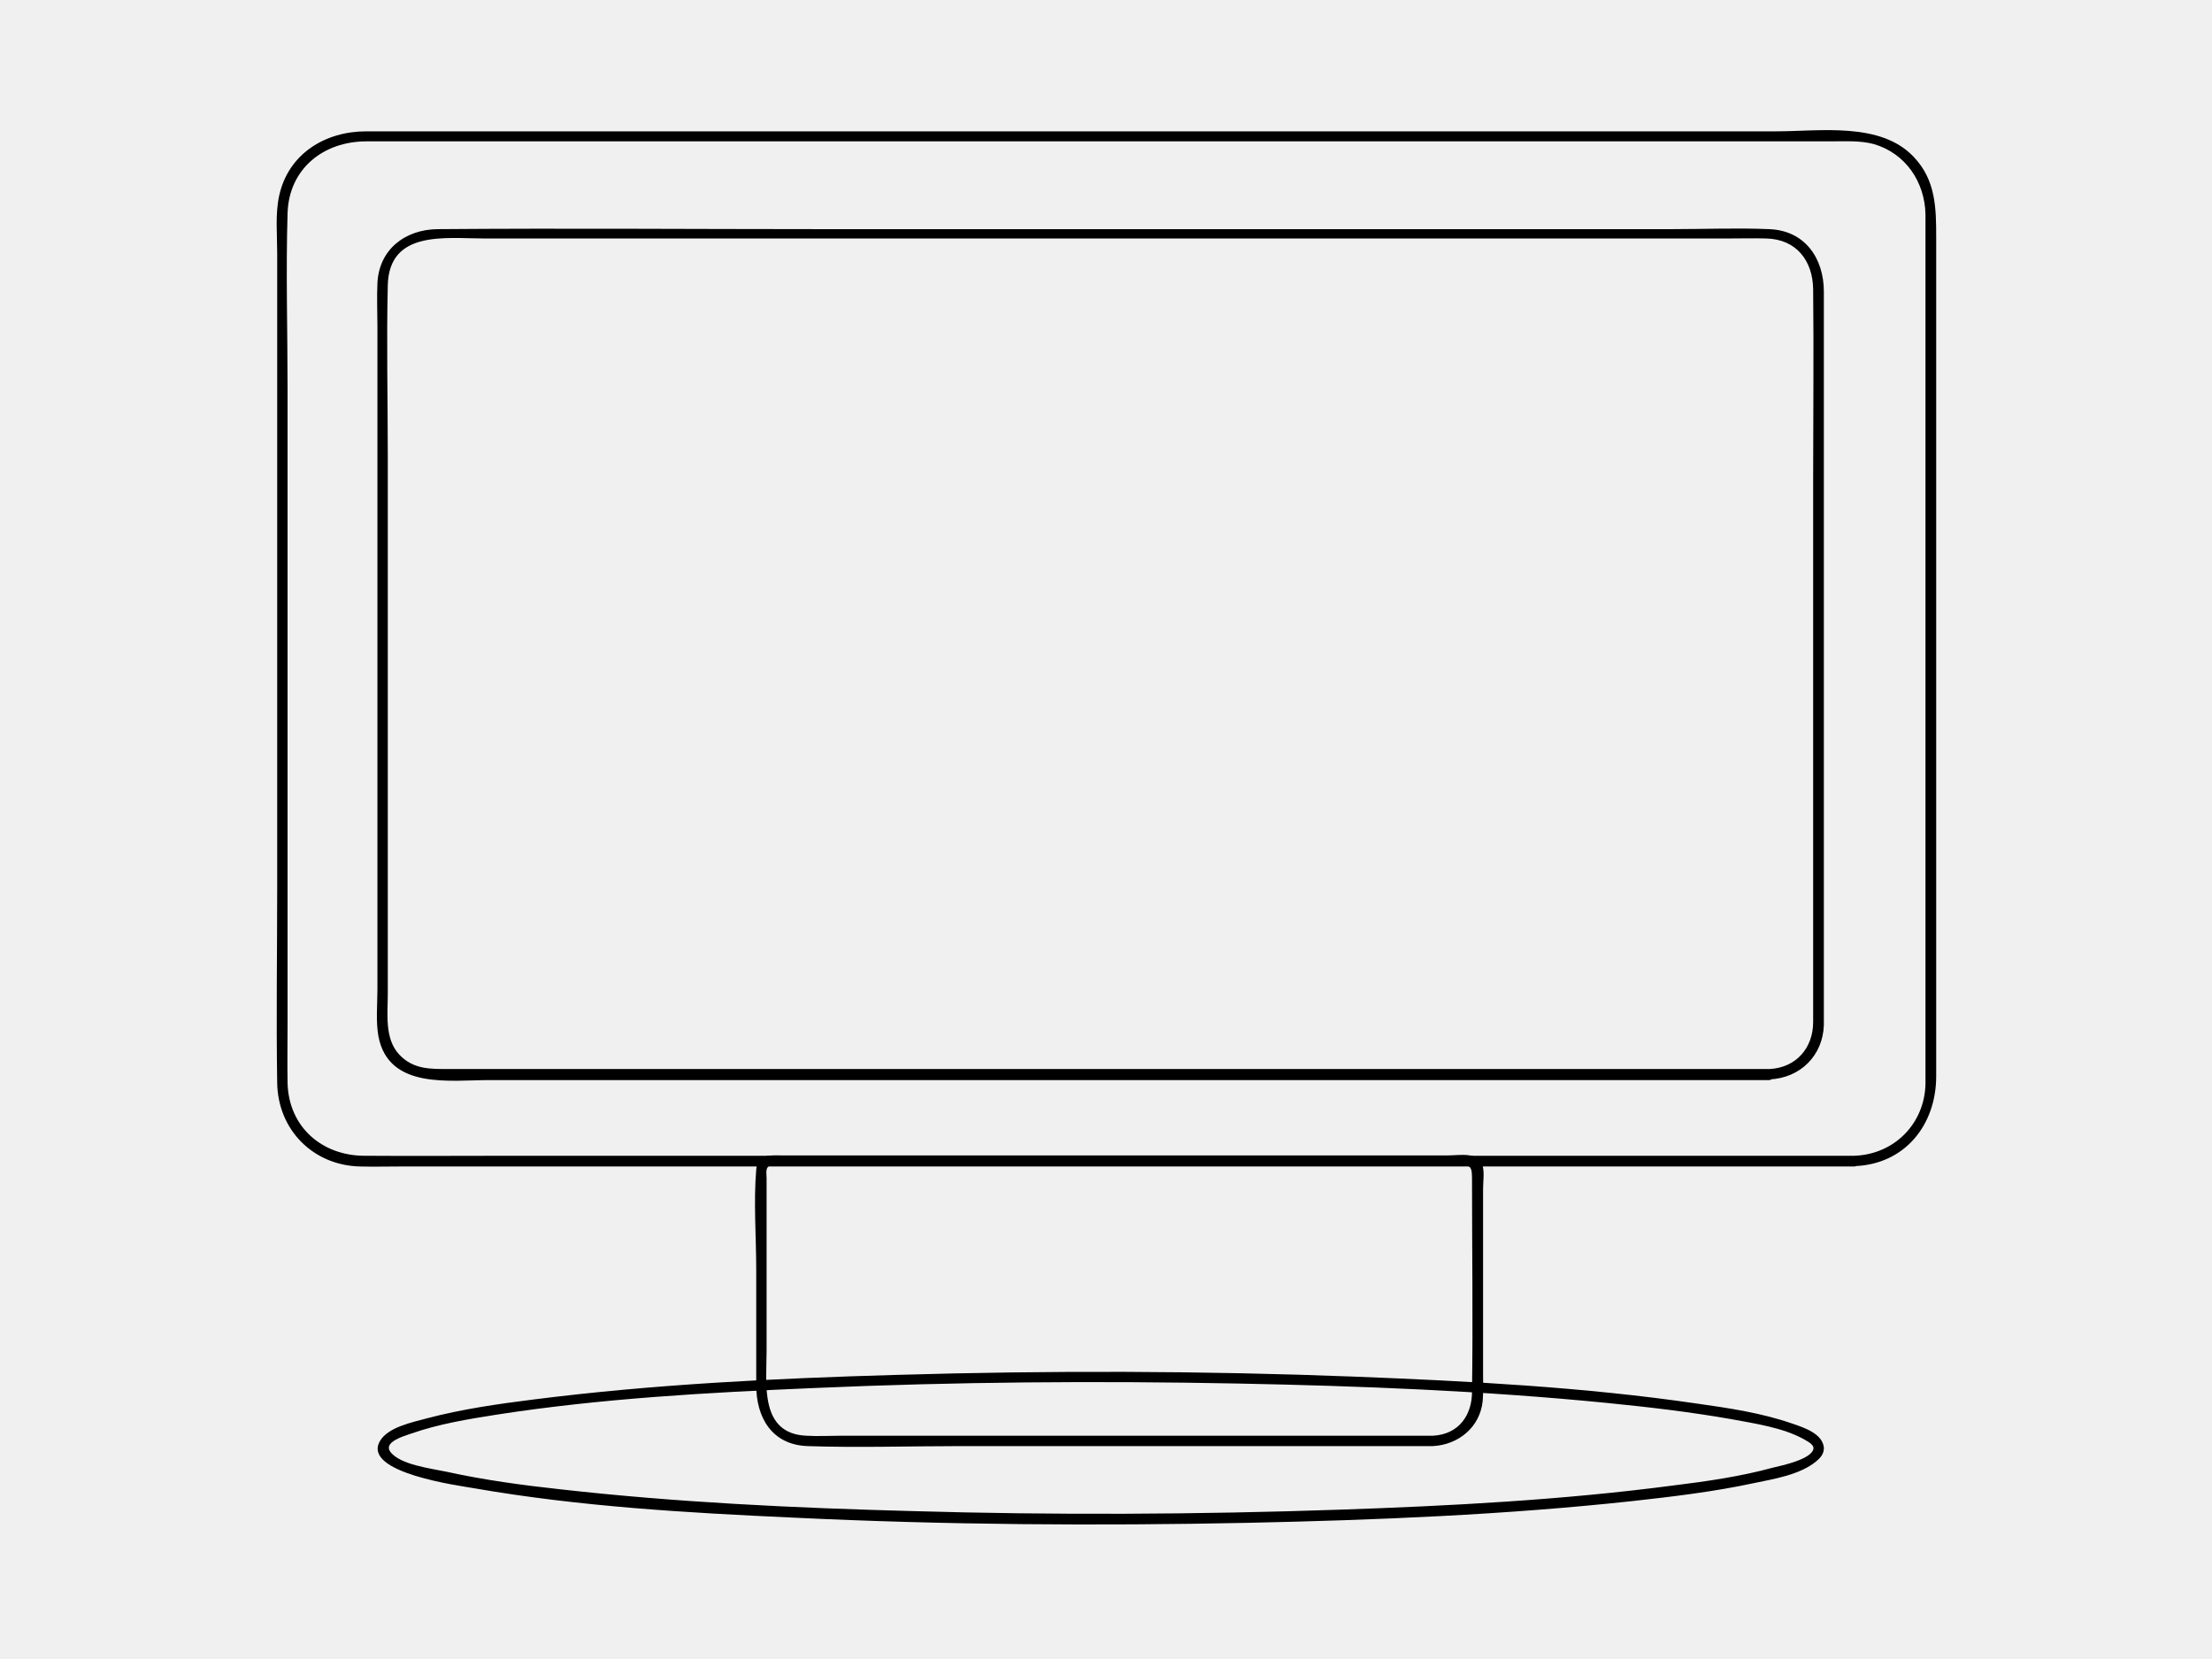
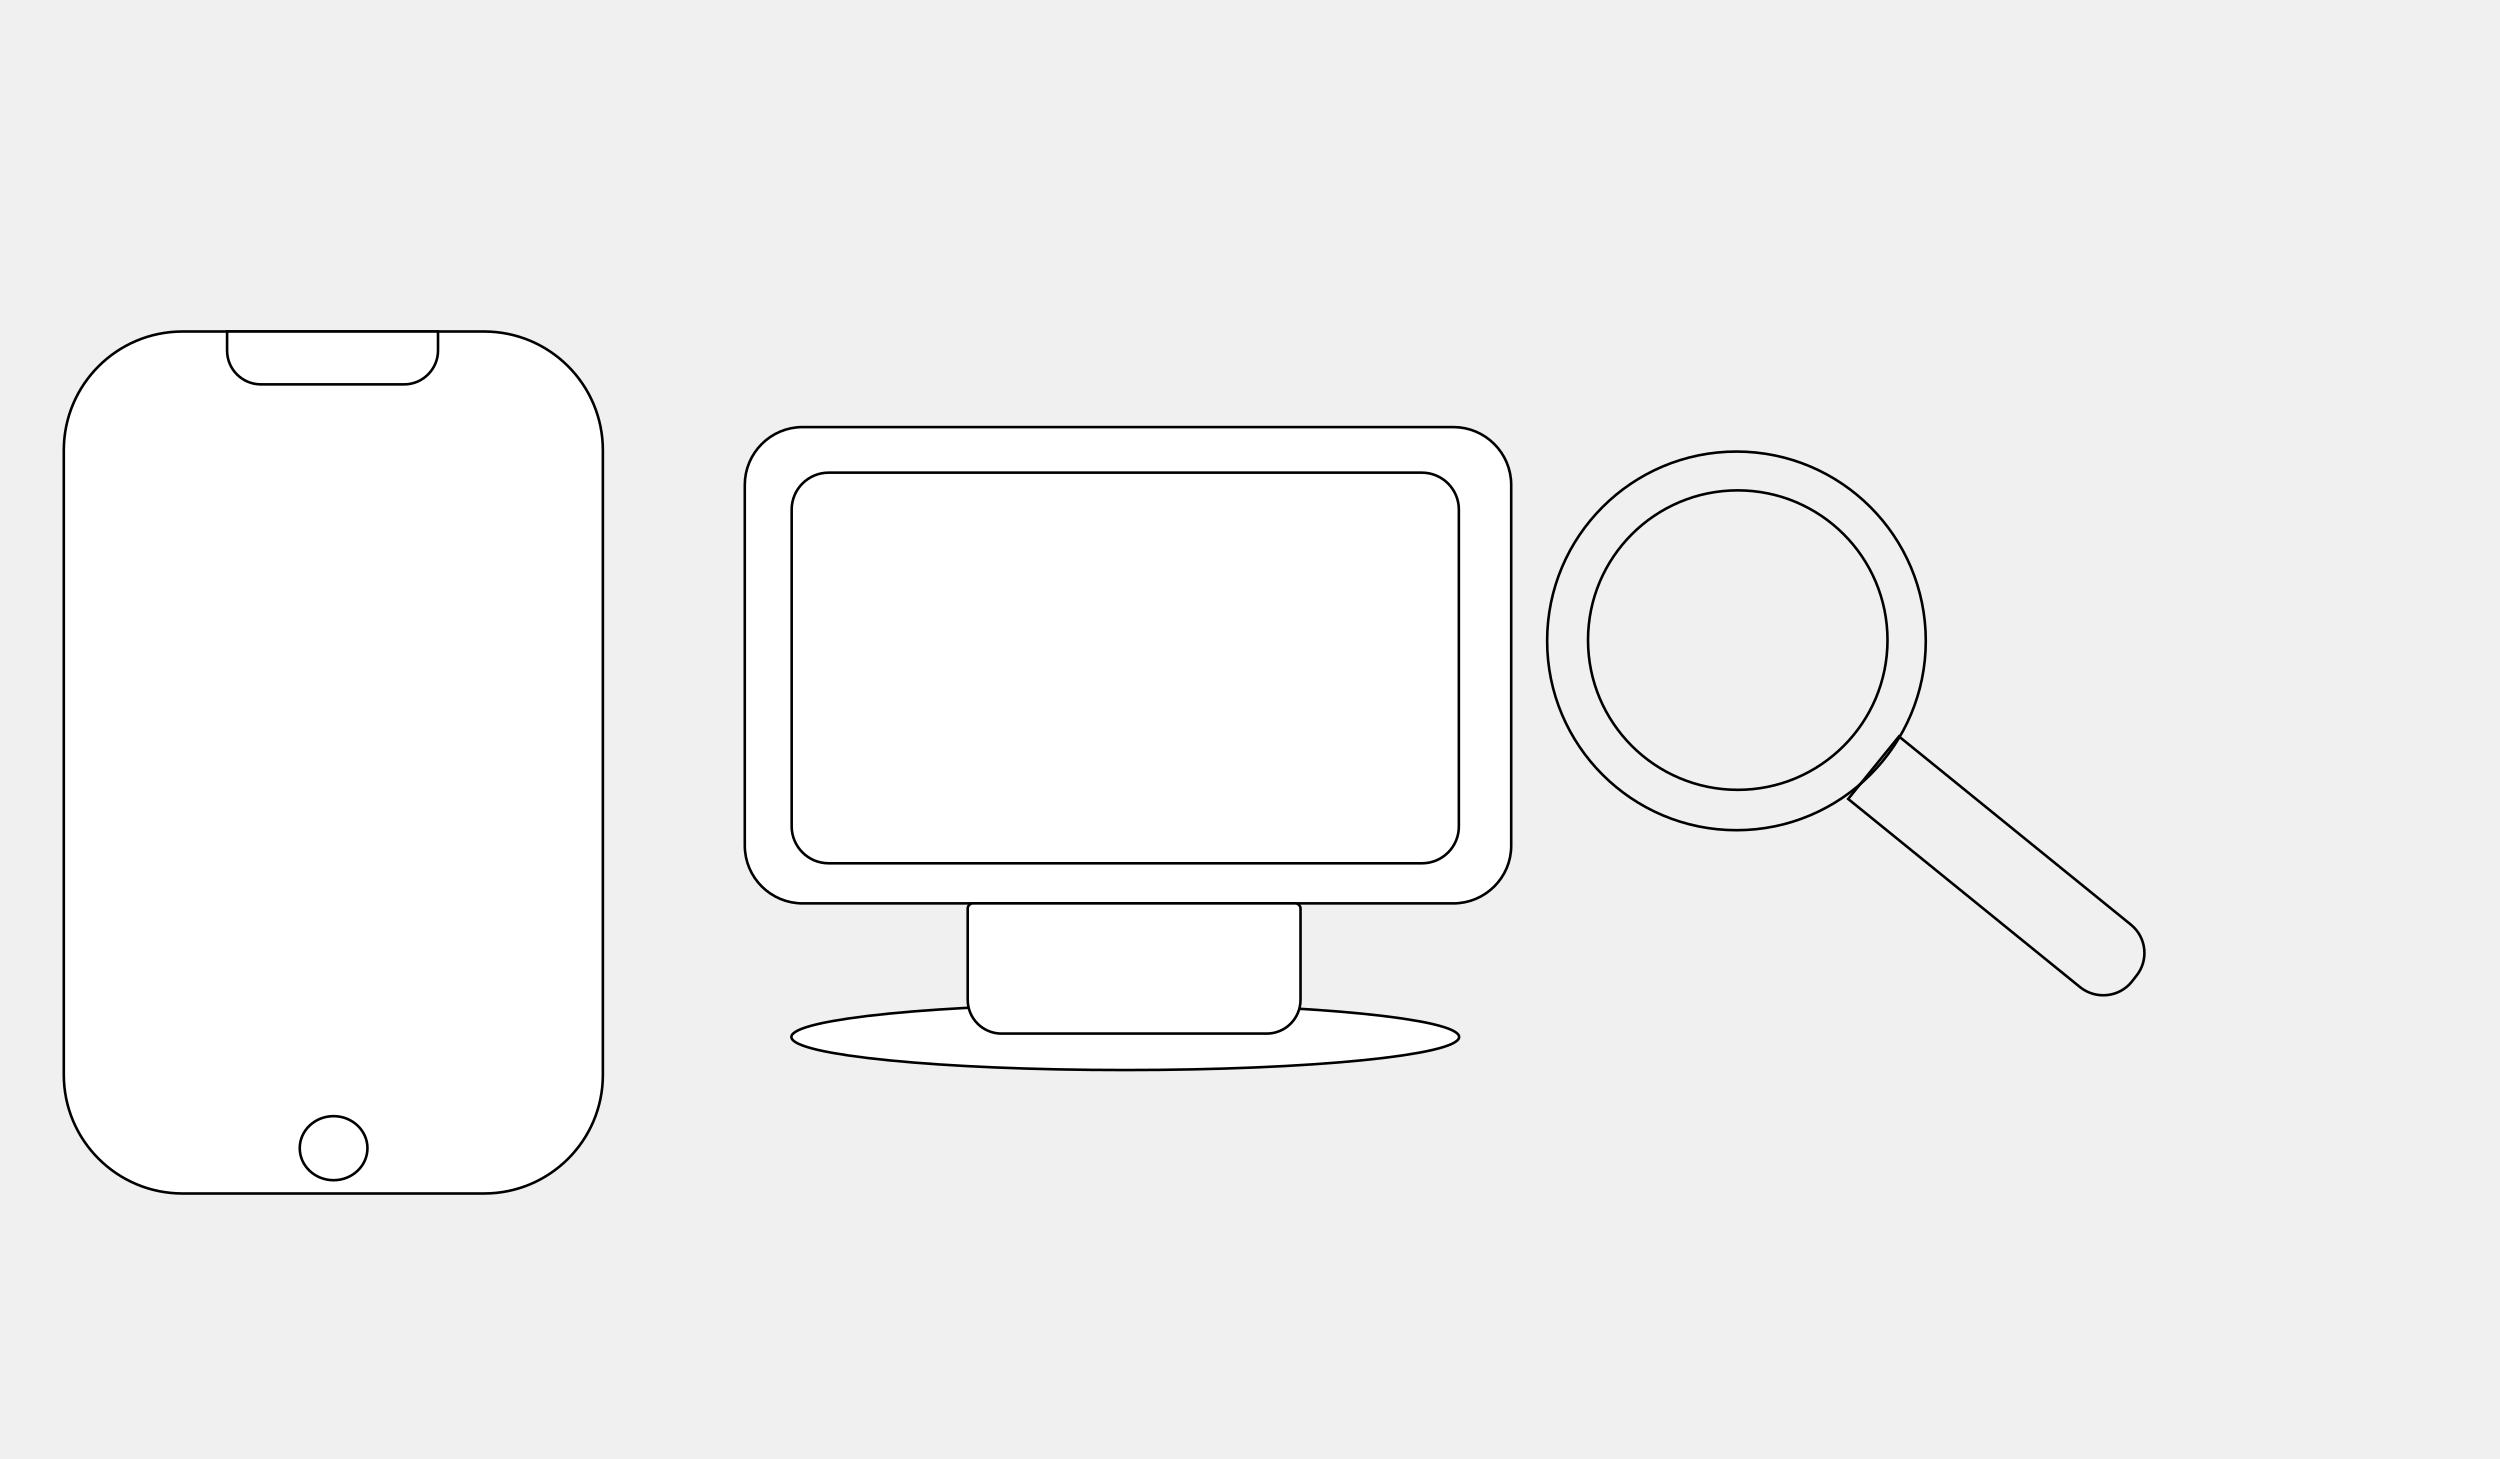
- <svg xmlns="http://www.w3.org/2000/svg" version="1.1" id="Layer_1" x="0px" y="0px" viewBox="0 0 640 480" style="enable-background:new 0 0 640 480;" xml:space="preserve">
-   <g id="XMLID_7_">
-     <g id="XMLID_34_">
-       <path id="XMLID_1_" d="M524.7,419c-0.2,3.2-9.5,5.1-11.6,5.6c-9.5,2.6-19.3,4-29,5.2c-32,4.2-64.4,5.9-96.6,7    c-41.2,1.4-82.5,1.6-123.7,0.4c-33.9-0.9-68-2.5-101.7-6.3c-11-1.2-22.1-2.7-33-5.1c-4.2-0.9-13.5-2-16.2-5.8c-2-2.8,4-4.5,6-5.2    c8-2.8,16.5-4.2,24.8-5.5c30.3-4.7,61.2-6.4,91.8-7.7c40.9-1.8,81.8-2.1,122.8-1.3c35.5,0.7,71.1,2.1,106.5,5.6    c12.1,1.2,24.1,2.6,36.1,4.7c6.9,1.3,14.8,2.4,21,5.8C522.7,416.9,524.7,417.8,524.7,419c0.1,1.9,3.1,1.9,3,0    c-0.2-4.2-5.9-6-9.1-7.1c-8.9-3.1-18.4-4.5-27.6-5.8c-32.8-4.8-66-6.5-99.1-7.8c-44.2-1.7-88.4-1.8-132.6-0.5    c-35,1-70.1,2.7-104.8,7.1c-10.4,1.3-20.9,2.8-31.1,5.5c-4,1.1-11.2,2.5-13.5,6.6c-5.2,9.2,23.4,12.9,27.3,13.6    c30.4,5.3,61.6,7.1,92.4,8.5c43.8,2.1,87.7,2.4,131.5,1.5c37.1-0.8,74.4-2.3,111.3-6.3c11.7-1.3,23.5-2.7,35.1-5.2    c5.8-1.2,13.3-2.4,18-6.3c1.2-1,2.2-2.1,2.2-3.8C527.8,417,524.8,417,524.7,419z" />
-     </g>
+ <svg xmlns="http://www.w3.org/2000/svg" version="1.1" x="0px" y="0px" viewBox="0 0 960 560" style="enable-background:new 0 0 960 560;" xml:space="preserve">
+   <style type="text/css">
+ 	.st0{fill:none;stroke:#000000;stroke-miterlimit:10;}
+ 	.st1{fill:#FFFFFF;stroke:#000000;stroke-miterlimit:10;}
+ </style>
+   <g id="Layer_3">
+     <path id="XMLID_3_" class="st0" d="M798.8,379.1l-89.1-72.3l19.5-24l89.1,72.3c6,4.9,6.9,13.7,2,19.7l-1.8,2.3   C813.7,383,804.8,383.9,798.8,379.1z" />
  </g>
-   <g id="XMLID_11_">
-     <g id="XMLID_28_">
-       <path id="XMLID_32_" d="M536.5,334.4c-10,0-20,0-30,0c-25.1,0-50.2,0-75.2,0c-33.2,0-66.4,0-99.6,0c-33.8,0-67.7,0-101.5,0    c-27.6,0-55.2,0-82.8,0c-14,0-27.9,0.1-41.9,0c-12.3,0-22-8.3-22.3-21.1c-0.1-5.7,0-11.4,0-17.1c0-28.1,0-56.2,0-84.3    c0-33.1,0-66.3,0-99.4c0-16.9-0.5-33.9,0-50.8c0.4-13,10.5-20.8,22.8-20.8c5.2,0,10.3,0,15.5,0c22.2,0,44.4,0,66.5,0    c31.8,0,63.5,0,95.3,0c34.5,0,68.9,0,103.4,0c29.7,0,59.3,0,89,0c18,0,35.9,0,53.9,0c4.1,0,8.6-0.3,12.6,0.8    c9.2,2.7,14.7,11,14.9,20.3c0,1.9,0,3.8,0,5.8c0,23.9,0,47.7,0,71.6c0,33.7,0,67.5,0,101.2c0,22.9,0,45.7,0,68.6c0,1.5,0,3,0,4.5    C556.8,325.1,548.1,334,536.5,334.4c-1.9,0.1-1.9,3.1,0,3c14.7-0.5,23.7-12,23.7-26c0-7.7,0-15.4,0-23.1c0-30.7,0-61.5,0-92.2    c0-32.6,0-65.3,0-97.9c0-9.8,0-19.7,0-29.5c0-8.5-0.1-16.6-6.5-23.3c-9.6-10.2-27.1-7.4-39.8-7.4c-24.1,0-48.2,0-72.3,0    c-33.5,0-66.9,0-100.4,0c-34.8,0-69.7,0-104.5,0c-28.7,0-57.4,0-86.1,0c-14.9,0-29.8,0-44.7,0c-11.7,0-22.4,6.4-25.1,18.5    c-1.2,5.3-0.6,11.3-0.6,16.7c0,27,0,54,0,81c0,34.1,0,68.3,0,102.4c0,18.9-0.3,37.8,0,56.7c0.2,13.6,10.4,23.9,24,24.2    c3.8,0.1,7.6,0,11.4,0c20.8,0,41.7,0,62.5,0c31.8,0,63.6,0,95.4,0c35.2,0,70.3,0,105.5,0c30.9,0,61.8,0,92.7,0c19,0,38,0,57.1,0    c2.6,0,5.2,0,7.7,0C538.4,337.4,538.4,334.4,536.5,334.4z" />
-     </g>
+   <g id="Layer_2">
+     <ellipse id="XMLID_7_" class="st1" cx="432.1" cy="398.2" rx="128.2" ry="12.7" />
+     <circle id="XMLID_6_" class="st0" cx="666.8" cy="246.1" r="72.7" />
+     <circle id="XMLID_5_" class="st0" cx="667.3" cy="245.8" r="57.5" />
  </g>
-   <g id="XMLID_10_">
-     <g id="XMLID_22_">
-       <path id="XMLID_26_" d="M414.6,415.4c-36.7,0-73.3,0-110,0c-20.4,0-40.8,0-61.2,0c-3.4,0-6.8,0.2-10.1,0    c-13.6-0.6-11.5-15.1-11.5-24.5c0-12.1,0-24.1,0-36.2c0-4.6,0-9.2,0-13.8c0-1.4-0.4-2.9,0.8-3.6c0.8-0.4,3.1,0,4,0    c2.7,0,5.4,0,8.1,0c8.7,0,17.4,0,26.1,0c47,0,93.9,0,140.9,0c6.5,0,12.9,0,19.4,0c3.9,0,4.8-0.7,4.8,3.6c0,20.5,0.3,41,0,61.5    C426,409.4,422.1,415,414.6,415.4c-1.9,0.1-1.9,3.1,0,3c7.4-0.4,13.7-5.5,14.4-13.2c0.2-2.5,0.1-5.1,0.1-7.6c0-12.2,0-24.4,0-36.6    c0-5.7,0-11.3,0-17c0-2.1,0.4-4.6-0.1-6.6c-1-4.3-6.7-3.1-10.1-3.1c-46.1,0-92.1,0-138.2,0c-18,0-36,0-54.1,0    c-3.5,0-7.5-0.6-7.8,4.1c-0.8,9.5,0,19.4,0,29c0,11.1,0,22.3,0,33.4c0,9.3,4.5,17.2,14.8,17.6c14.7,0.5,29.6,0,44.4,0    c44.6,0,89.2,0,133.8,0c0.9,0,1.9,0,2.8,0C416.5,418.4,416.6,415.4,414.6,415.4z" />
-     </g>
-   </g>
-   <g id="XMLID_9_">
-     <g id="XMLID_16_">
-       <path id="XMLID_20_" d="M512,309.3c-29.8,0-59.5,0-89.3,0c-58.1,0-116.1,0-174.2,0c-39.5,0-79,0-118.5,0c-5.3,0-10.4,0.2-14.5-4.2    c-4.3-4.6-3.3-11.8-3.3-17.7c0-22.9,0-45.7,0-68.6c0-29,0-57.9,0-86.9c0-16.4-0.4-32.9,0-49.4c0.4-16,16.8-13.5,27.8-13.5    c18.7,0,37.3,0,56,0c56.8,0,113.6,0,170.4,0c44.5,0,89.1,0,133.6,0c3.7,0,7.4-0.1,11,0c8.8,0.2,13.5,6.5,13.6,14.7    c0.2,18.4,0,36.8,0,55.2c0,50.4,0,100.8,0,151.2c0,1.9,0,3.7,0,5.6C524.6,303.2,519.7,308.9,512,309.3c-1.9,0.1-1.9,3.1,0,3    c8.9-0.4,15.4-6.9,15.7-15.7c0-1.1,0-2.3,0-3.4c0-7.5,0-15.1,0-22.6c0-27.8,0-55.5,0-83.3c0-27.1,0-54.2,0-81.3    c0-7.2,0-14.4,0-21.6c0-9.6-5.4-17.7-15.8-18.1c-9.4-0.4-18.8,0-28.2,0c-22.4,0-44.8,0-67.1,0c-59.6,0-119.2,0-178.8,0    c-37.1,0-74.1-0.3-111.2,0c-9.4,0.1-17,5.9-17.4,15.7c-0.2,4.1,0,8.3,0,12.4c0,24.7,0,49.4,0,74.1c0,29.4,0,58.7,0,88.1    c0,9.9,0,19.8,0,29.7c0,4.4-0.5,9.2,0.3,13.6c3,15.4,20.7,12.6,32.2,12.6c19.8,0,39.7,0,59.5,0c58.9,0,117.8,0,176.8,0    c42.4,0,84.9,0,127.3,0c2.2,0,4.4,0,6.6,0C513.9,312.3,513.9,309.3,512,309.3z" />
-     </g>
+   <g id="Layer_1">
+     <path id="XMLID_14_" class="st1" d="M185.9,458.3H70.1c-25.2,0-45.6-20.4-45.6-45.6V172.9c0-25.2,20.4-45.6,45.6-45.6h115.8   c25.2,0,45.6,20.4,45.6,45.6v239.9C231.5,437.9,211.1,458.3,185.9,458.3z" />
+     <path id="XMLID_13_" class="st1" d="M155.2,147.6h-55c-7.2,0-13-5.8-13-13v-7.3h81v7.3C168.2,141.7,162.4,147.6,155.2,147.6z" />
+     <ellipse id="XMLID_12_" class="st1" cx="128.1" cy="440.9" rx="13" ry="12.3" />
+     <path id="XMLID_11_" class="st1" d="M558.1,346.9H308.2c-12.2,0-22.2-9.9-22.2-22.2V186.2c0-12.2,9.9-22.2,22.2-22.2h249.9   c12.2,0,22.2,9.9,22.2,22.2v138.6C580.3,337,570.3,346.9,558.1,346.9z" />
+     <path id="XMLID_10_" class="st1" d="M486.4,396.9H384.6c-7.2,0-13-5.8-13-13v-35c0-1.1,0.9-2,2-2h123.8c1.1,0,2,0.9,2,2v35   C499.4,391.1,493.6,396.9,486.4,396.9z" />
+     <path id="XMLID_9_" class="st1" d="M546.1,331.5H318.2c-7.9,0-14.2-6.4-14.2-14.2V195.7c0-7.9,6.4-14.2,14.2-14.2h227.8   c7.9,0,14.2,6.4,14.2,14.2v121.5C560.3,325.1,553.9,331.5,546.1,331.5z" />
  </g>
</svg>
